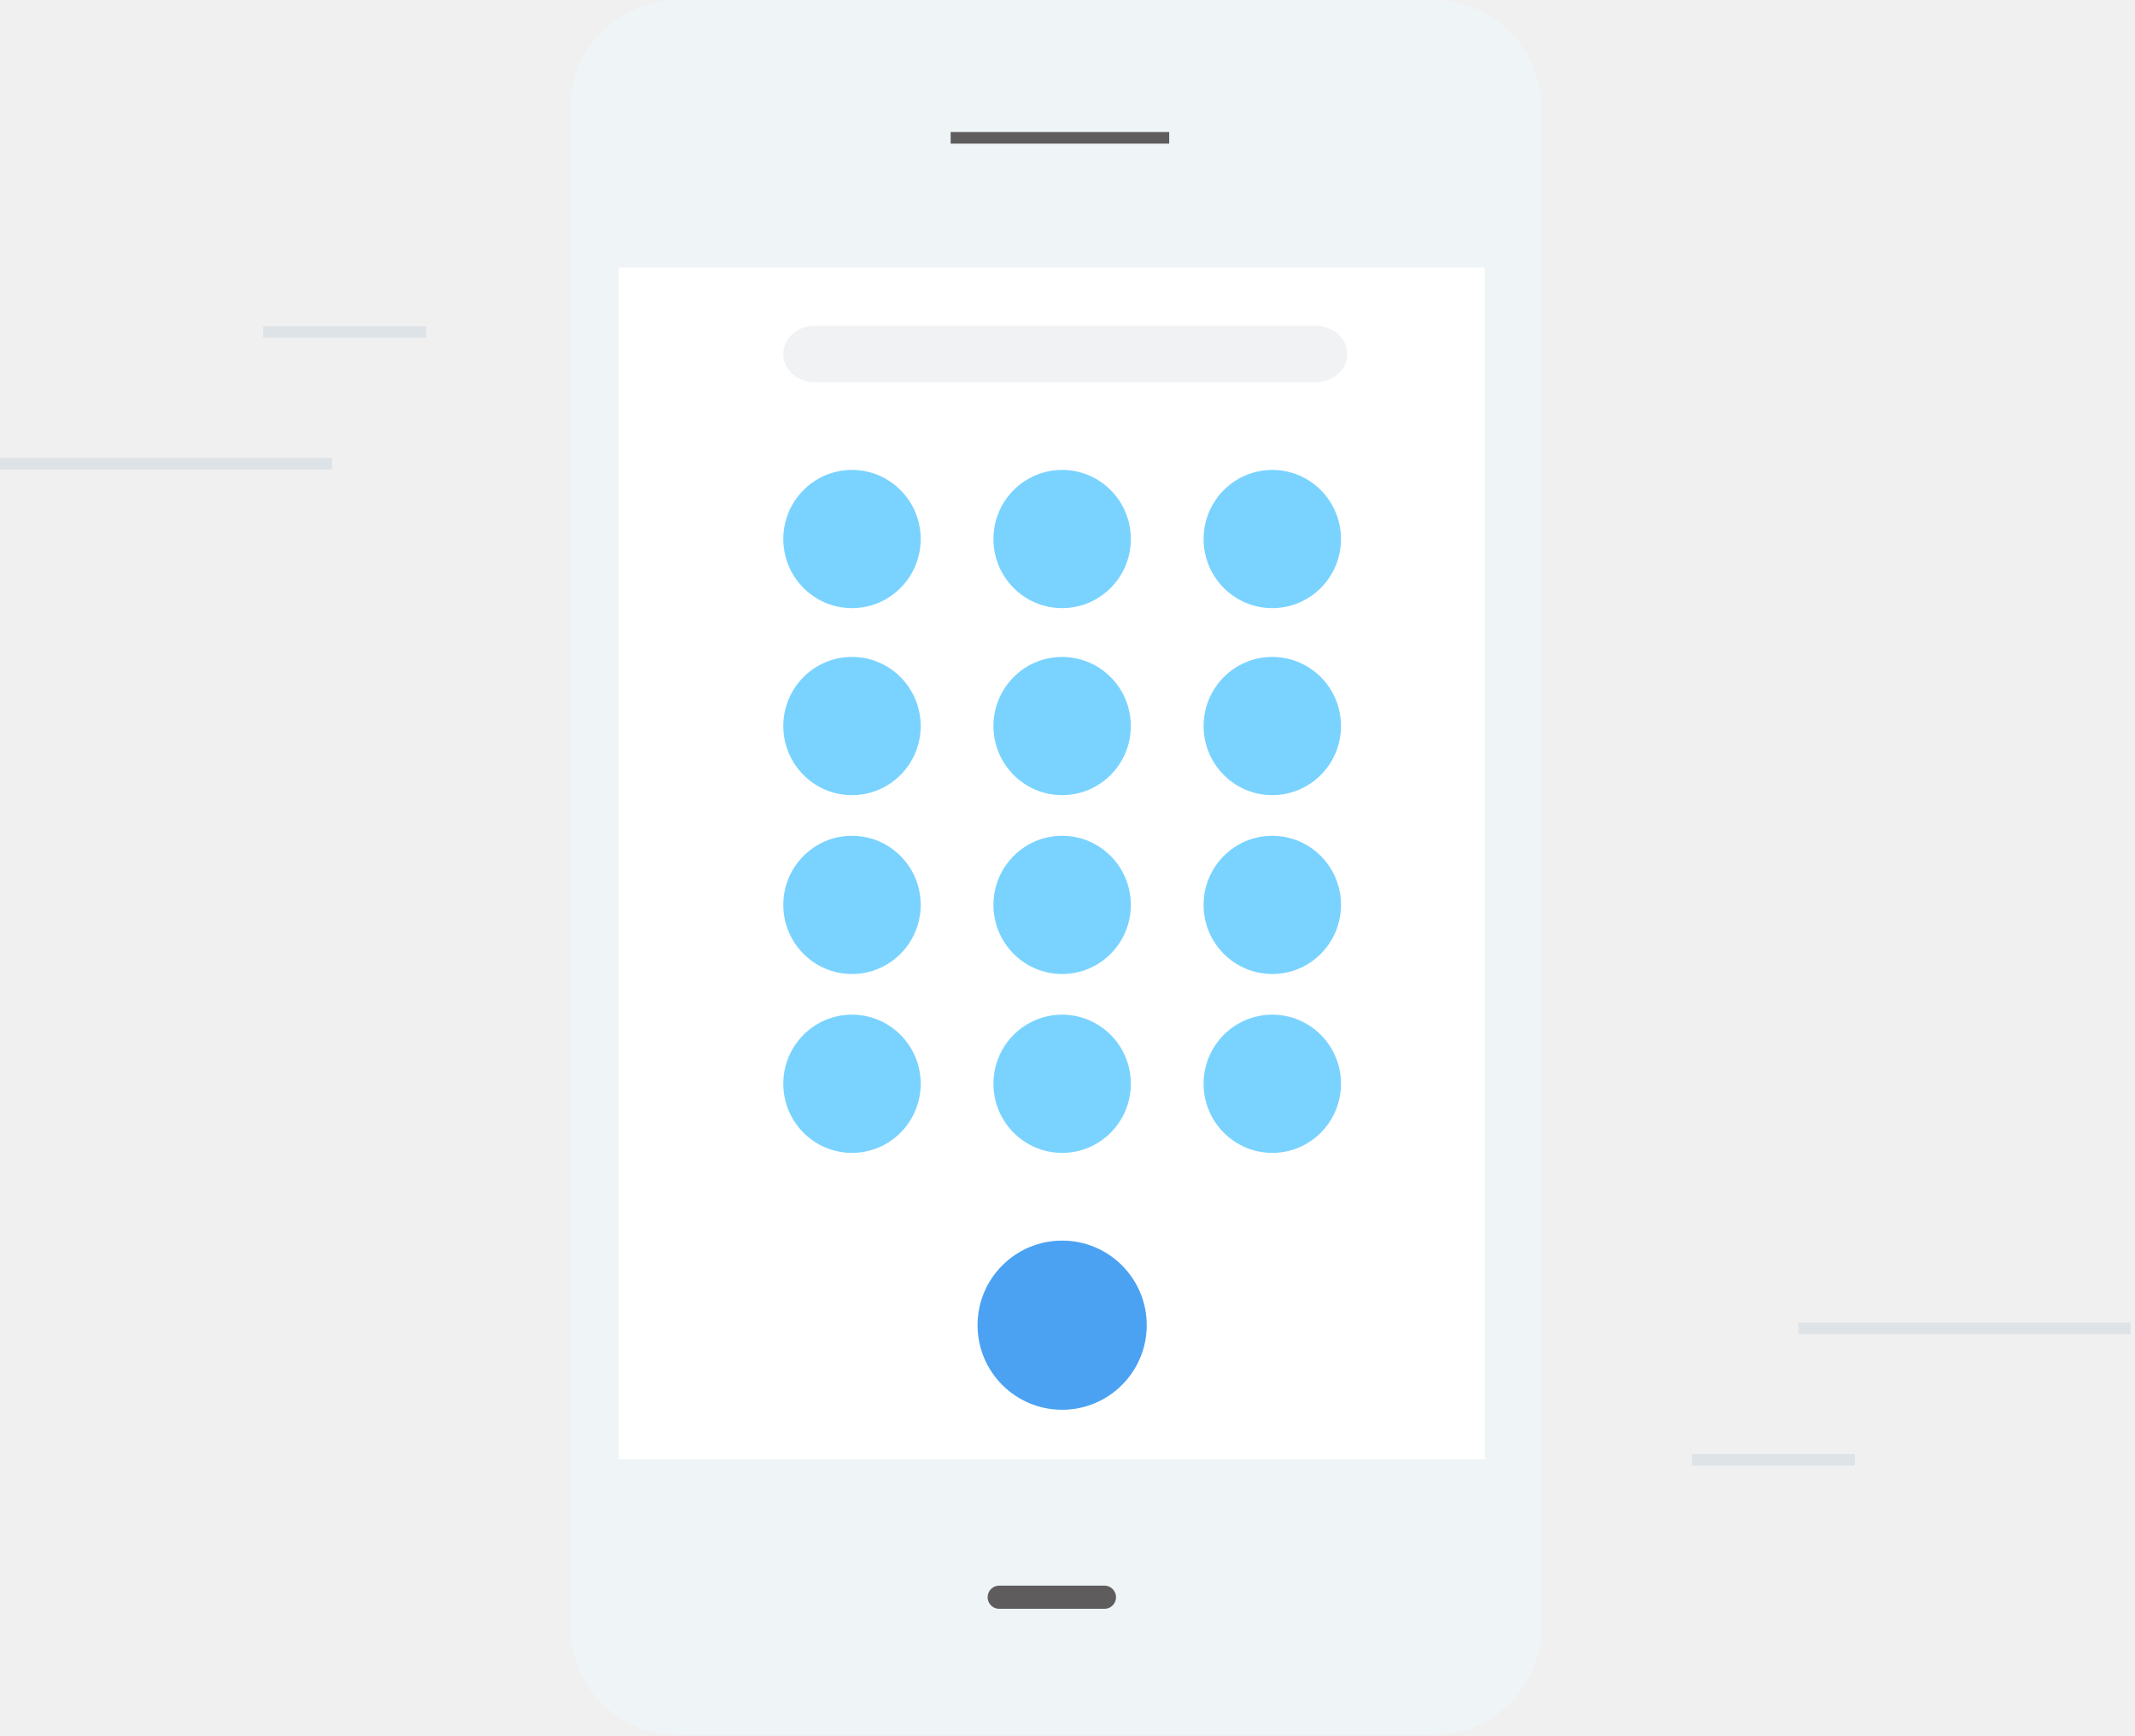
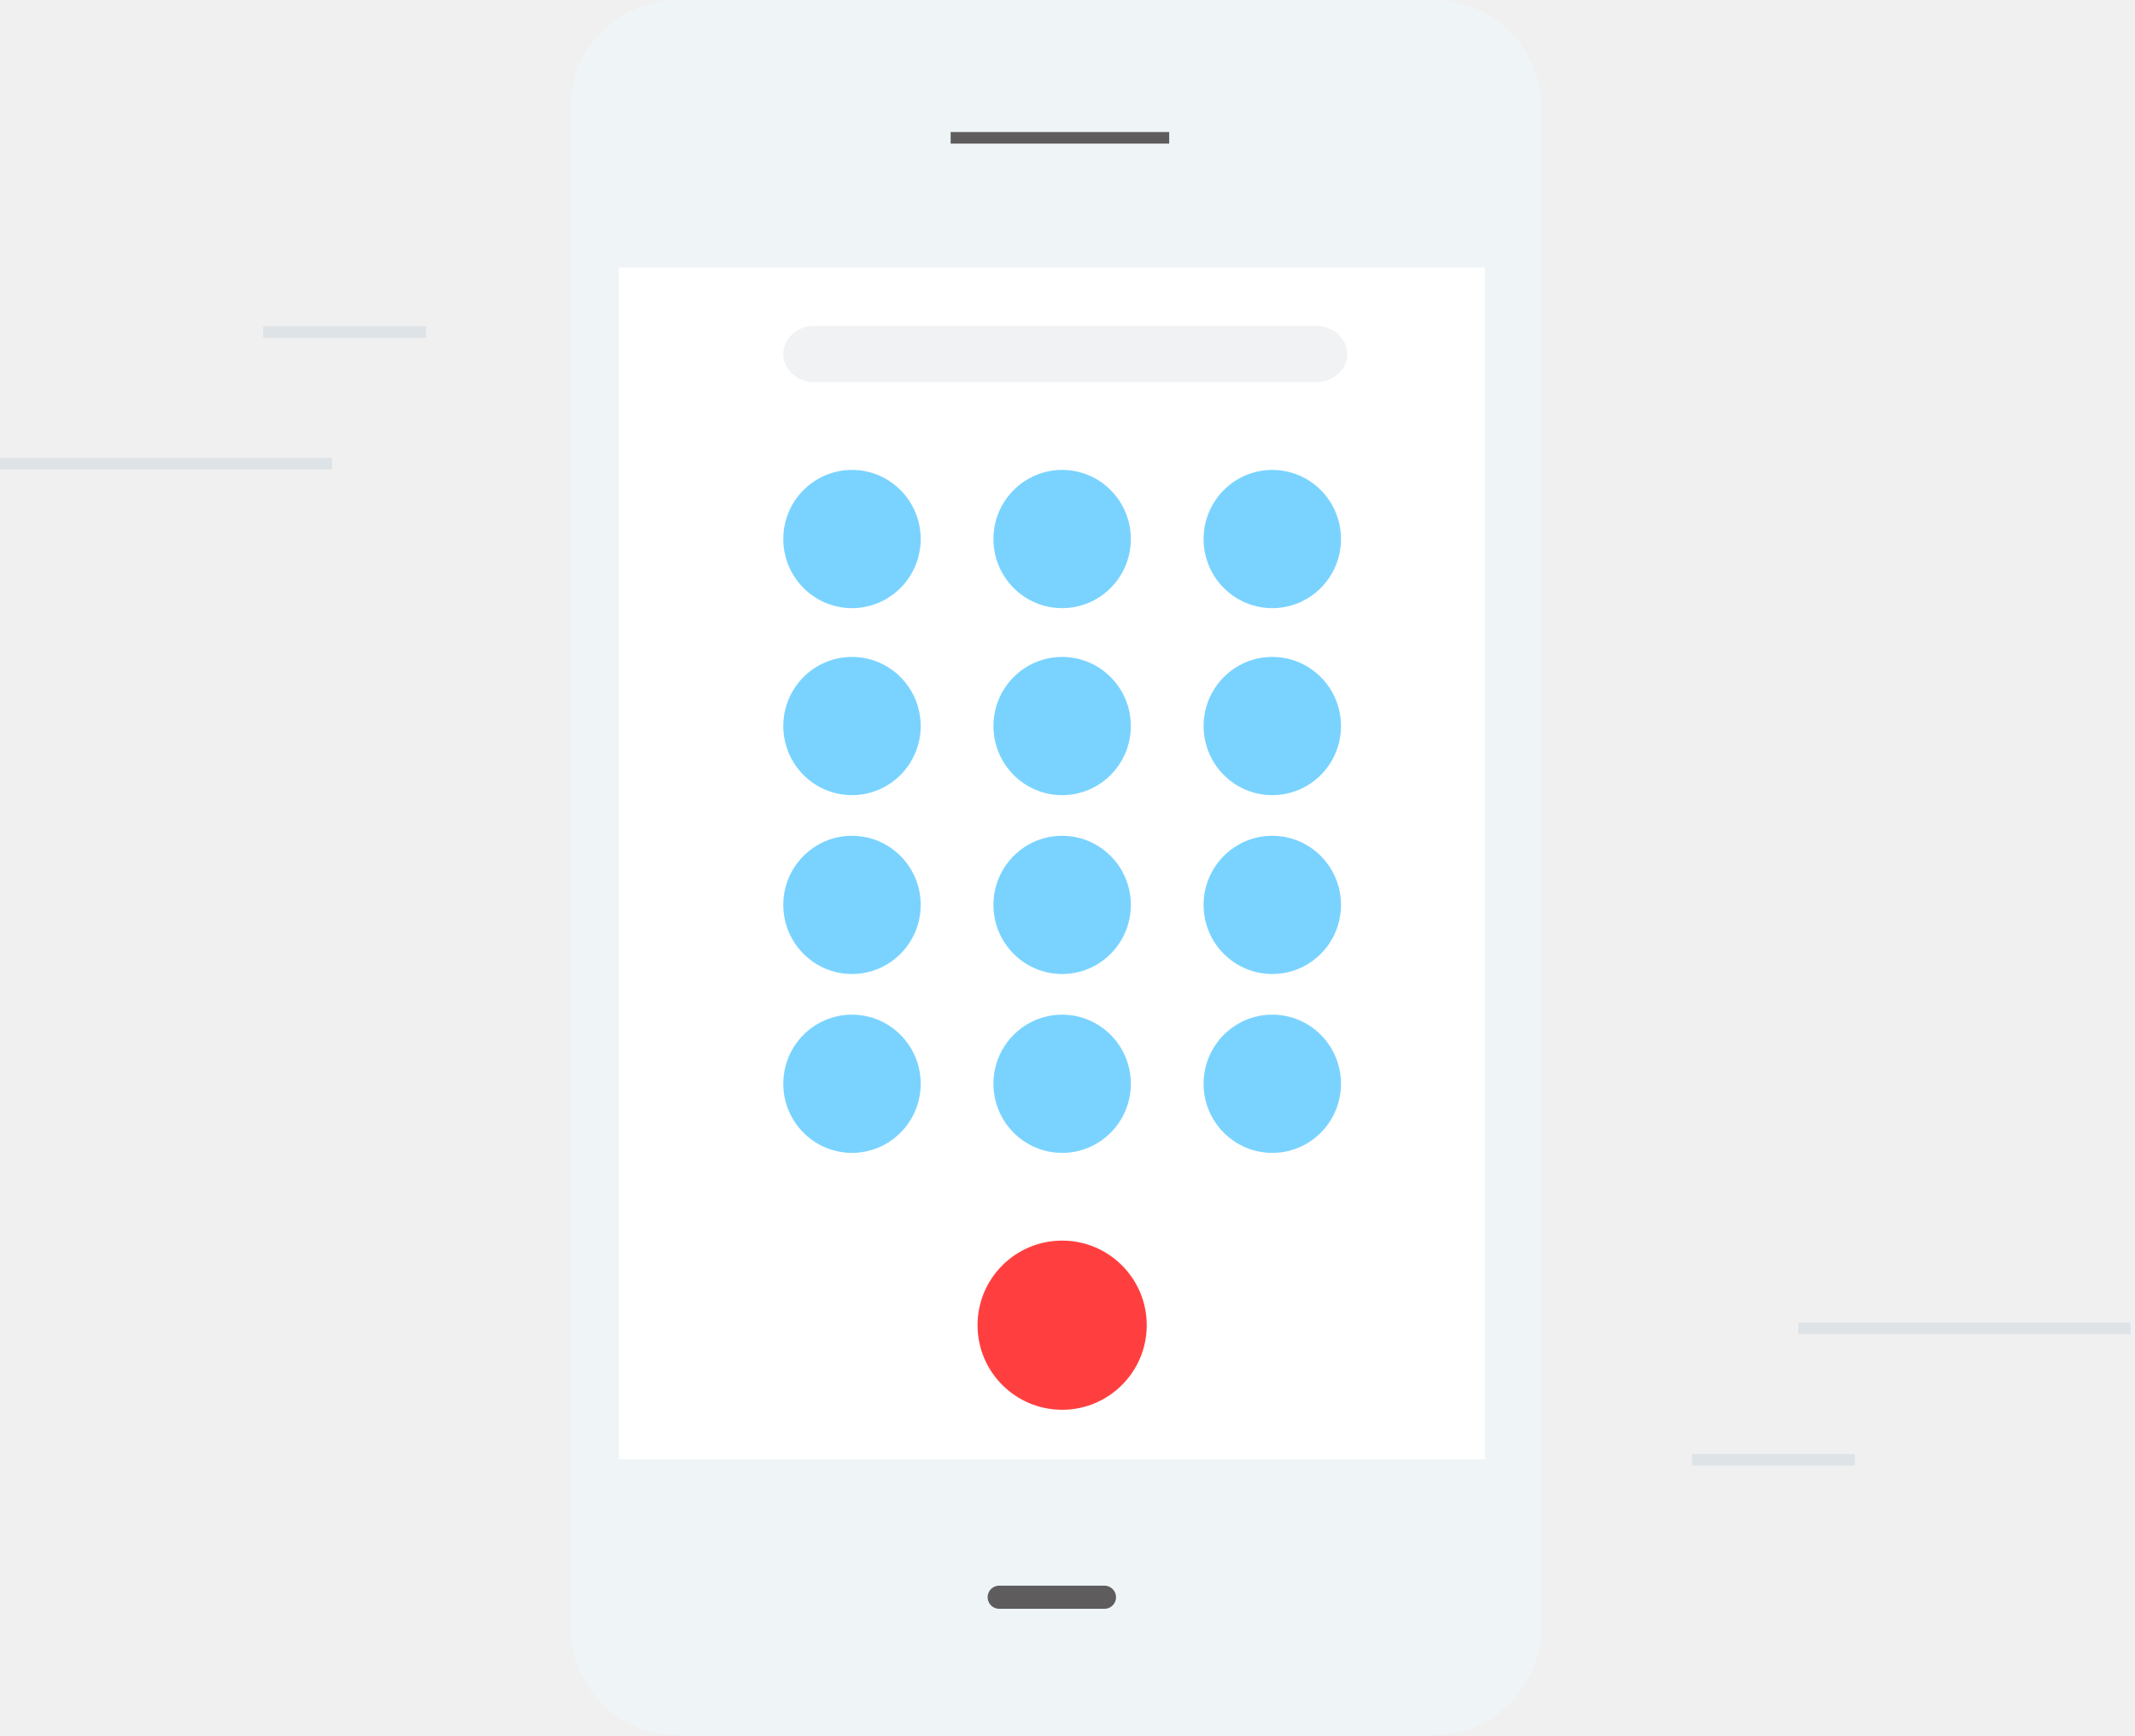
<svg xmlns="http://www.w3.org/2000/svg" xmlns:xlink="http://www.w3.org/1999/xlink" width="369" height="300" viewBox="0 0 369 300">
  <defs>
    <path id="a" d="M167.87 299.907H0V.002h167.87z" />
  </defs>
  <g fill="none" fill-rule="evenodd">
    <g transform="translate(98)">
      <g transform="translate(.556)">
        <mask id="b" fill="#fff">
          <use xlink:href="#a" />
        </mask>
        <path fill="#EFF4F7" d="M162.405 5.49A18.538 18.538 0 0 0 149.218.001H18.653A18.53 18.53 0 0 0 5.466 5.489C1.819 9.15 0 13.948 0 18.746v262.419c0 4.793 1.82 9.587 5.466 13.252a18.535 18.535 0 0 0 13.187 5.492h130.565c4.77 0 9.55-1.832 13.187-5.492a18.744 18.744 0 0 0 5.466-13.252V18.746c0-4.798-1.824-9.597-5.466-13.257" mask="url(#b)" />
      </g>
      <path fill="#FFF" d="M8.95 252.258h149.684V46.248H8.949z" />
      <path stroke="#5E5C5C" stroke-width="2" d="M66.305 23.824h37.77" />
      <path stroke="#5E5C5C" stroke-linecap="round" stroke-width="4" d="M74.699 276.083h18.185" />
      <path stroke="#474545" stroke-width="2" d="M80.294 239.645h9.793" />
      <path fill="#F0F2F4" fill-rule="nonzero" d="M129.437 66.065H42.794c-2.989 0-5.415-2.179-5.415-4.874s2.426-4.873 5.415-4.873h86.643c2.989 0 5.415 2.178 5.415 4.873 0 2.695-2.426 4.874-5.415 4.874z" />
      <path fill="#7AD3FF" d="M49.253 105.119c-6.558 0-11.874-5.349-11.874-11.946 0-6.597 5.316-11.946 11.874-11.946 6.558 0 11.874 5.349 11.874 11.946 0 6.597-5.316 11.946-11.874 11.946zm36.321 0c-6.558 0-11.874-5.349-11.874-11.946 0-6.597 5.316-11.946 11.874-11.946 6.558 0 11.874 5.349 11.874 11.946 0 6.597-5.316 11.946-11.874 11.946zm36.32 0c-6.557 0-11.873-5.349-11.873-11.946 0-6.597 5.316-11.946 11.874-11.946 6.558 0 11.874 5.349 11.874 11.946 0 6.597-5.316 11.946-11.874 11.946zm-72.64 32.323c-6.559 0-11.875-5.348-11.875-11.946 0-6.597 5.316-11.945 11.874-11.945 6.558 0 11.874 5.348 11.874 11.945 0 6.598-5.316 11.946-11.874 11.946zm36.32 0c-6.558 0-11.874-5.348-11.874-11.946 0-6.597 5.316-11.945 11.874-11.945 6.558 0 11.874 5.348 11.874 11.945 0 6.598-5.316 11.946-11.874 11.946zm36.32 0c-6.557 0-11.873-5.348-11.873-11.946 0-6.597 5.316-11.945 11.874-11.945 6.558 0 11.874 5.348 11.874 11.945 0 6.598-5.316 11.946-11.874 11.946zm-72.64 30.918c-6.559 0-11.875-5.348-11.875-11.946 0-6.597 5.316-11.945 11.874-11.945 6.558 0 11.874 5.348 11.874 11.945 0 6.598-5.316 11.946-11.874 11.946zm36.32 0c-6.558 0-11.874-5.348-11.874-11.946 0-6.597 5.316-11.945 11.874-11.945 6.558 0 11.874 5.348 11.874 11.945 0 6.598-5.316 11.946-11.874 11.946zm36.32 0c-6.557 0-11.873-5.348-11.873-11.946 0-6.597 5.316-11.945 11.874-11.945 6.558 0 11.874 5.348 11.874 11.945 0 6.598-5.316 11.946-11.874 11.946zm-72.64 30.918c-6.559 0-11.875-5.348-11.875-11.946 0-6.597 5.316-11.945 11.874-11.945 6.558 0 11.874 5.348 11.874 11.945 0 6.598-5.316 11.946-11.874 11.946zm36.32 0c-6.558 0-11.874-5.348-11.874-11.946 0-6.597 5.316-11.945 11.874-11.945 6.558 0 11.874 5.348 11.874 11.945 0 6.598-5.316 11.946-11.874 11.946zm36.32 0c-6.557 0-11.873-5.348-11.873-11.946 0-6.597 5.316-11.945 11.874-11.945 6.558 0 11.874 5.348 11.874 11.945 0 6.598-5.316 11.946-11.874 11.946z" />
-       <circle cx="85.574" cy="229.061" r="14.621" fill="#4BA2F2" />
+       <circle cx="85.574" cy="229.061" r="14.621" fill="#ff3f3f" />
    </g>
    <g stroke="#DEE3E7" stroke-width="2">
      <path d="M320.578 252.347h-28.16M368.231 229.603h-57.4M45.487 57.4h28.16M0 80.144h57.4" />
    </g>
  </g>
</svg>
